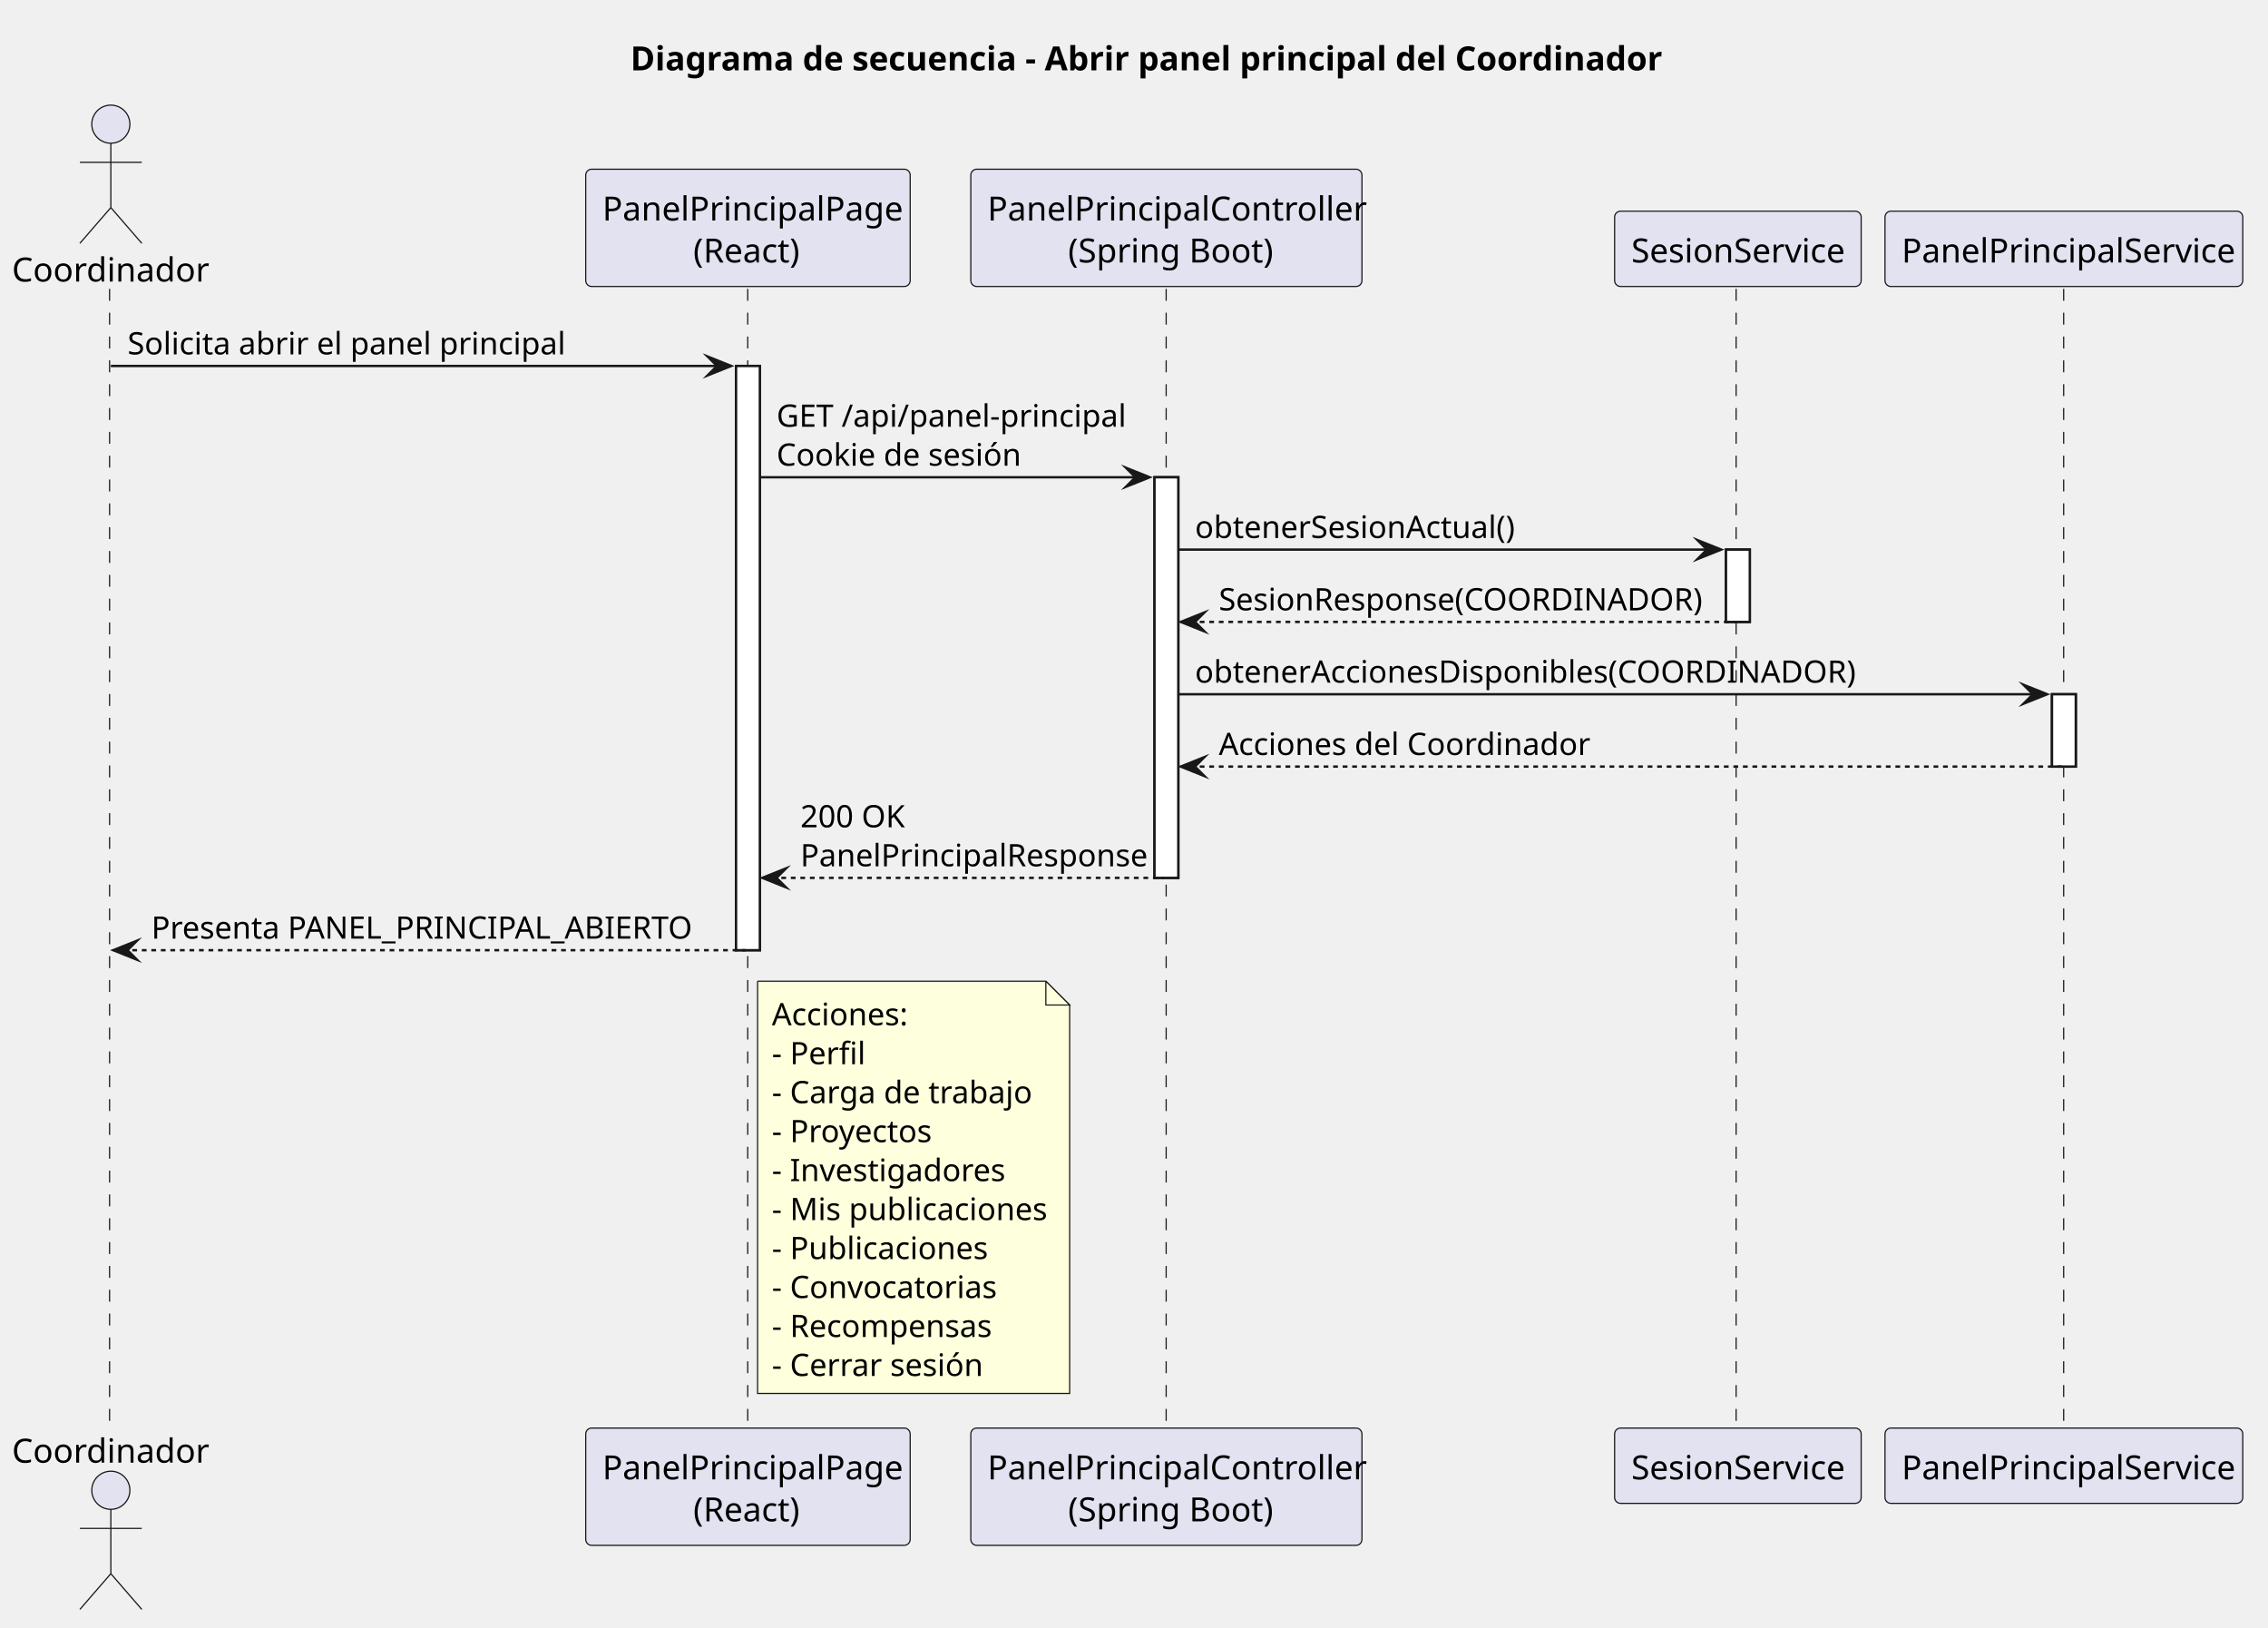
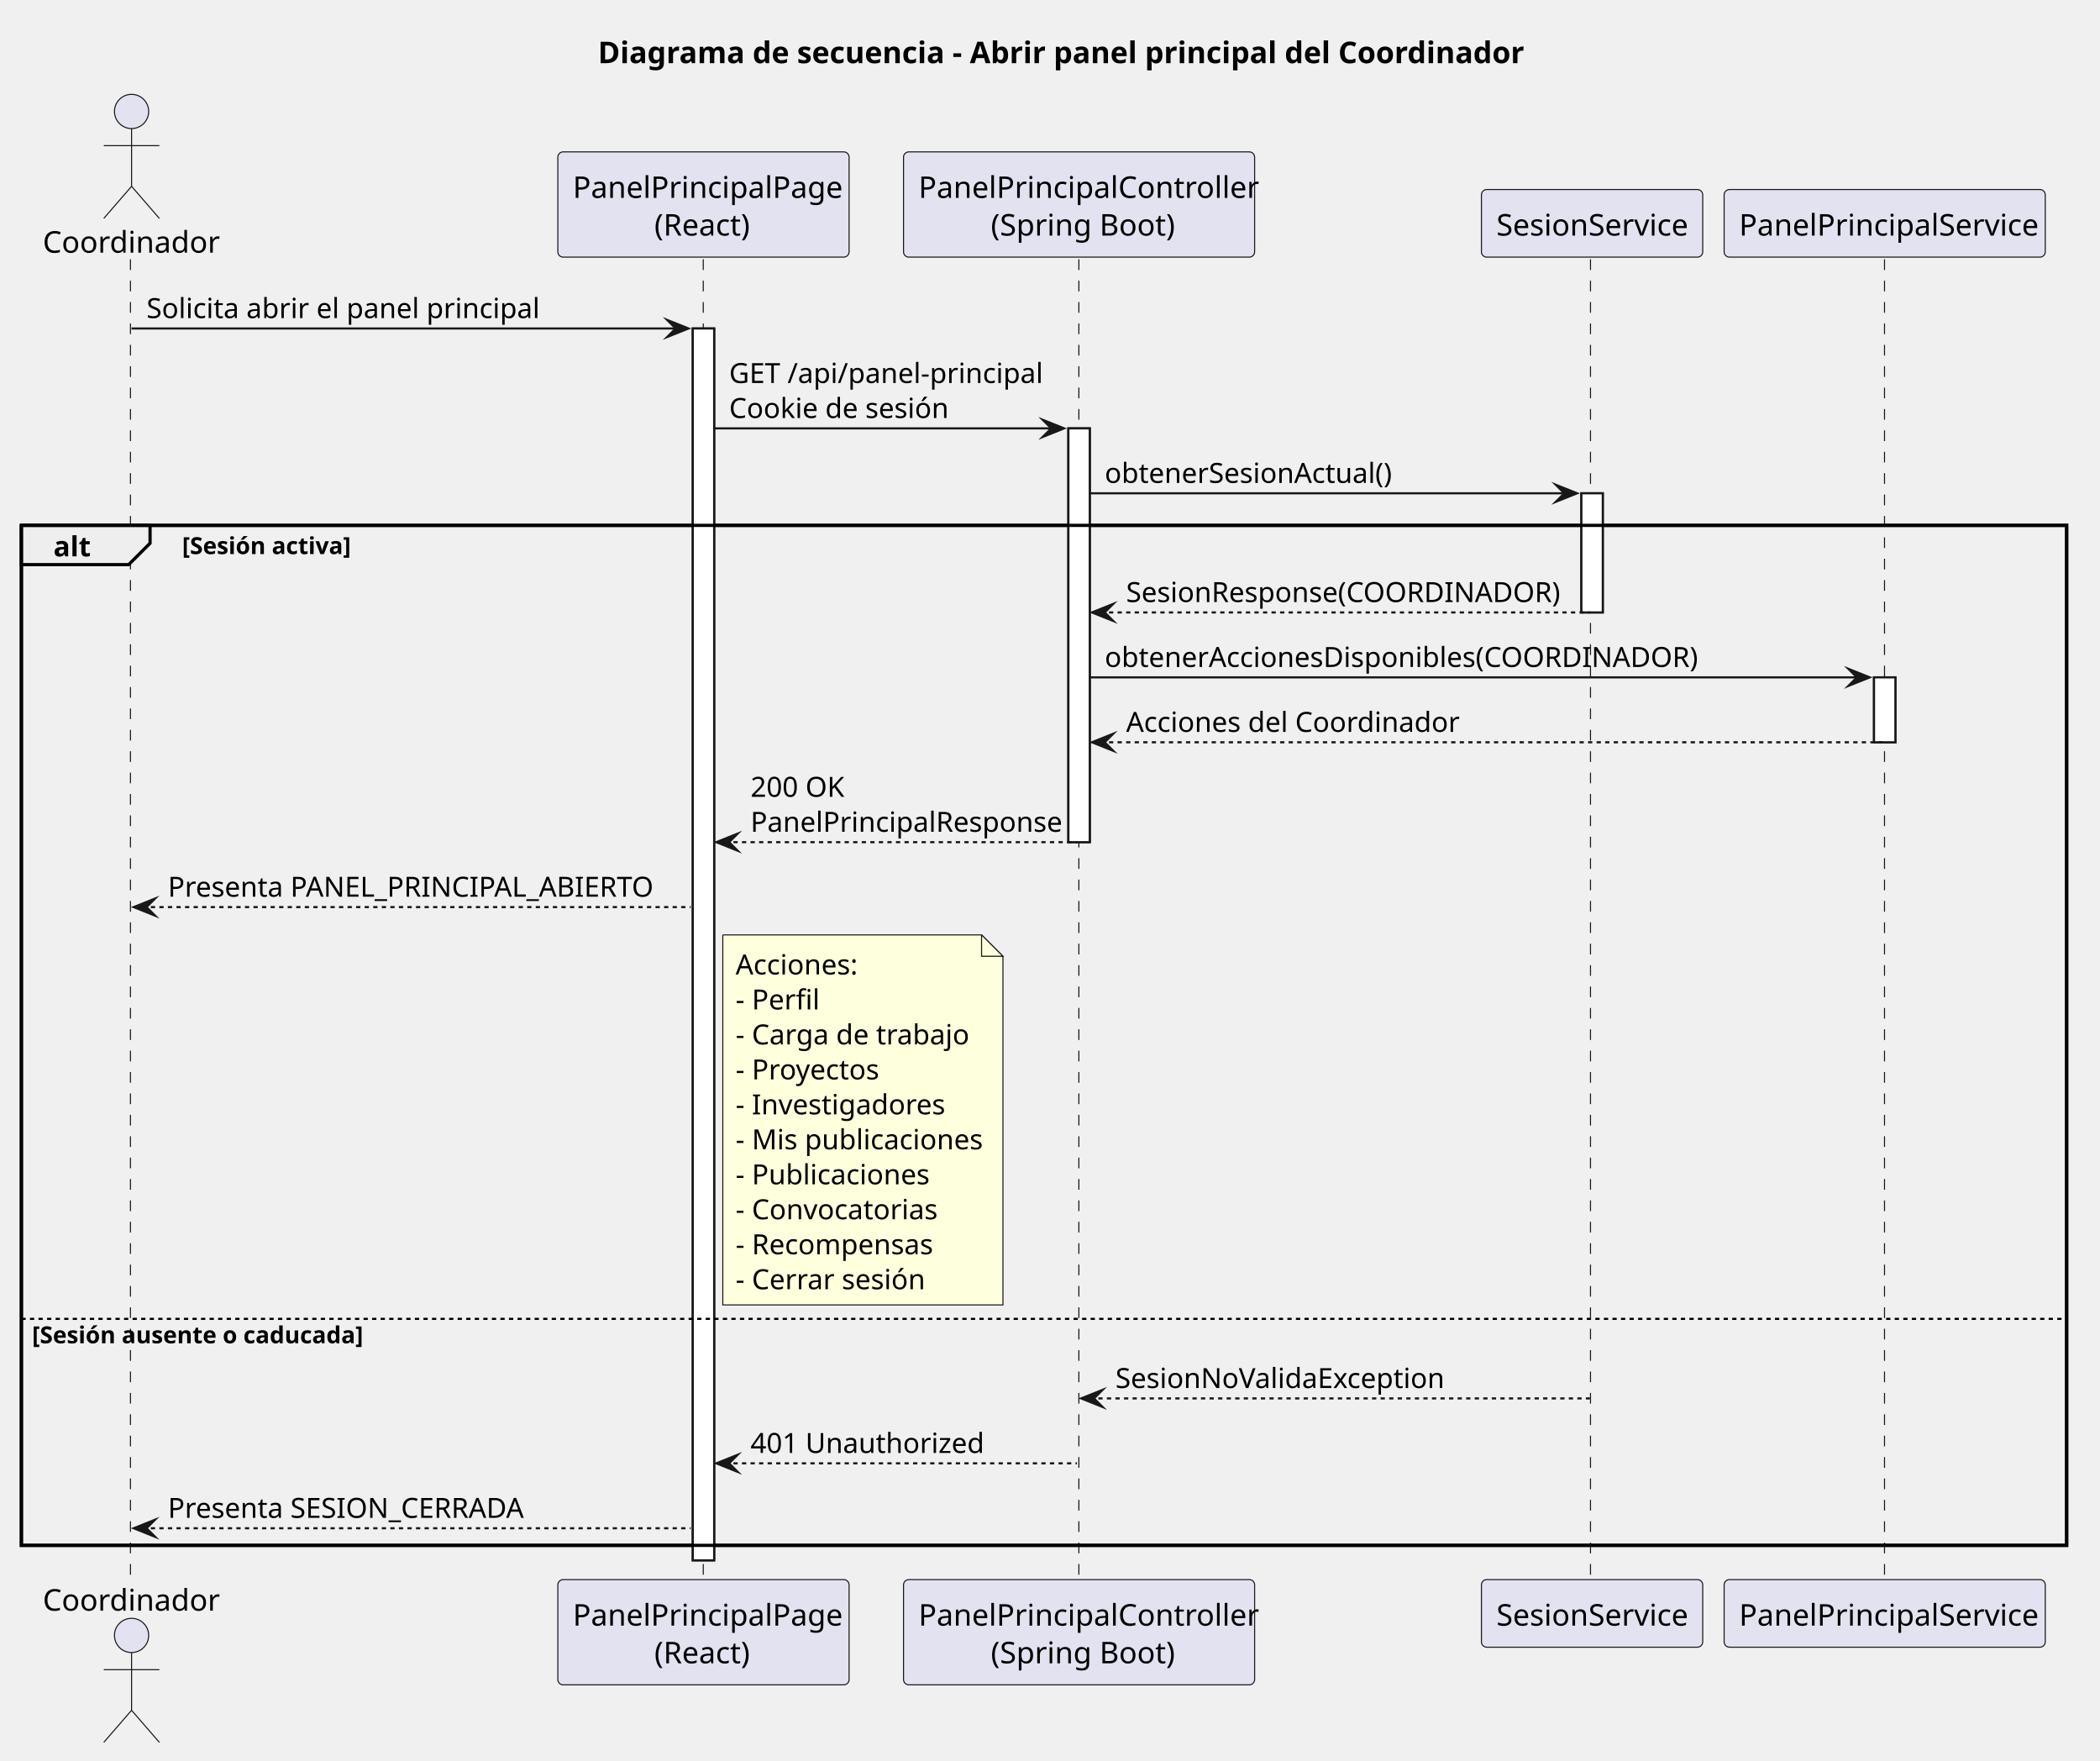
- <svg xmlns="http://www.w3.org/2000/svg" contentStyleType="text/css" data-diagram-type="SEQUENCE" height="683px" preserveAspectRatio="none" style="width:952px;height:683px;background:#FFFFFF;" version="1.1" viewBox="0 0 952 683" width="952px" zoomAndPan="magnify">
+ <svg xmlns="http://www.w3.org/2000/svg" contentStyleType="text/css" data-diagram-type="SEQUENCE" height="823px" preserveAspectRatio="none" style="width:982px;height:823px;background:#FFFFFF;" version="1.1" viewBox="0 0 982 823" width="982px" zoomAndPan="magnify">
  <defs />
  <g>
    <g class="title" data-source-line="1">
-       <text fill="#000000" font-family="sans-serif" font-size="14" font-weight="700" lengthAdjust="spacing" textLength="416.213" x="264.6" y="29.533">Diagrama de secuencia - Abrir panel principal del Coordinador</text>
+       <text fill="#000000" font-family="sans-serif" font-size="14" font-weight="700" lengthAdjust="spacing" textLength="416.213" x="279.6" y="29.533">Diagrama de secuencia - Abrir panel principal del Coordinador</text>
    </g>
    <g>
-       <rect fill="#FFFFFF" height="245.164" style="stroke:#181818;stroke-width:1;" width="10" x="308.955" y="153.57" />
+       <rect fill="#FFFFFF" height="575.922" style="stroke:#181818;stroke-width:1;" width="10" x="323.955" y="153.57" />
    </g>
    <g>
-       <rect fill="#FFFFFF" height="168.109" style="stroke:#181818;stroke-width:1;" width="10" x="484.596" y="200.273" />
+       <rect fill="#FFFFFF" height="193.461" style="stroke:#181818;stroke-width:1;" width="10" x="499.596" y="200.273" />
    </g>
    <g>
-       <rect fill="#FFFFFF" height="30.352" style="stroke:#181818;stroke-width:1;" width="10" x="724.489" y="230.625" />
+       <rect fill="#FFFFFF" height="55.703" style="stroke:#181818;stroke-width:1;" width="10" x="739.489" y="230.625" />
    </g>
    <g>
-       <rect fill="#FFFFFF" height="30.352" style="stroke:#181818;stroke-width:1;" width="10" x="861.323" y="291.328" />
+       <rect fill="#FFFFFF" height="30.352" style="stroke:#181818;stroke-width:1;" width="10" x="876.323" y="316.68" />
    </g>
+     <rect fill="none" height="476.867" style="stroke:#000000;stroke-width:1.5;" width="956.412" x="10" y="245.625" />
    <g class="participant-lifeline" data-entity-uid="part1" data-qualified-name="Coordinador" data-source-line="3" id="part1-lifeline">
      <g>
-         <rect fill="#000000" fill-opacity="0" height="479.031" width="8" x="42.524" y="121.219" />
-         <line style="stroke:#181818;stroke-width:0.5;stroke-dasharray:5,5;" x1="46" x2="46" y1="121.219" y2="600.25" />
+         <rect fill="#000000" fill-opacity="0" height="618.273" width="8" x="57.524" y="121.219" />
+         <line style="stroke:#181818;stroke-width:0.5;stroke-dasharray:5,5;" x1="61" x2="61" y1="121.219" y2="739.492" />
      </g>
    </g>
    <g class="participant-lifeline" data-entity-uid="part2" data-qualified-name="Frontend" data-source-line="4" id="part2-lifeline">
      <g>
-         <rect fill="#000000" fill-opacity="0" height="479.031" width="8" x="309.955" y="121.219" />
-         <line style="stroke:#181818;stroke-width:0.5;stroke-dasharray:5,5;" x1="313.858" x2="313.858" y1="121.219" y2="600.25" />
+         <rect fill="#000000" fill-opacity="0" height="618.273" width="8" x="324.955" y="121.219" />
+         <line style="stroke:#181818;stroke-width:0.5;stroke-dasharray:5,5;" x1="328.858" x2="328.858" y1="121.219" y2="739.492" />
      </g>
    </g>
    <g class="participant-lifeline" data-entity-uid="part3" data-qualified-name="Api" data-source-line="5" id="part3-lifeline">
      <g>
-         <rect fill="#000000" fill-opacity="0" height="479.031" width="8" x="485.596" y="121.219" />
-         <line style="stroke:#181818;stroke-width:0.5;stroke-dasharray:5,5;" x1="489.503" x2="489.503" y1="121.219" y2="600.25" />
+         <rect fill="#000000" fill-opacity="0" height="618.273" width="8" x="500.596" y="121.219" />
+         <line style="stroke:#181818;stroke-width:0.5;stroke-dasharray:5,5;" x1="504.503" x2="504.503" y1="121.219" y2="739.492" />
      </g>
    </g>
    <g class="participant-lifeline" data-entity-uid="part4" data-qualified-name="Sesion" data-source-line="6" id="part4-lifeline">
      <g>
-         <rect fill="#000000" fill-opacity="0" height="479.031" width="8" x="725.489" y="121.219" />
-         <line style="stroke:#181818;stroke-width:0.5;stroke-dasharray:5,5;" x1="728.744" x2="728.744" y1="121.219" y2="600.25" />
+         <rect fill="#000000" fill-opacity="0" height="618.273" width="8" x="740.489" y="121.219" />
+         <line style="stroke:#181818;stroke-width:0.5;stroke-dasharray:5,5;" x1="743.744" x2="743.744" y1="121.219" y2="739.492" />
      </g>
    </g>
    <g class="participant-lifeline" data-entity-uid="part5" data-qualified-name="Panel" data-source-line="7" id="part5-lifeline">
      <g>
-         <rect fill="#000000" fill-opacity="0" height="479.031" width="8" x="862.323" y="121.219" />
-         <line style="stroke:#181818;stroke-width:0.5;stroke-dasharray:5,5;" x1="866.233" x2="866.233" y1="121.219" y2="600.25" />
+         <rect fill="#000000" fill-opacity="0" height="618.273" width="8" x="877.323" y="121.219" />
+         <line style="stroke:#181818;stroke-width:0.5;stroke-dasharray:5,5;" x1="881.233" x2="881.233" y1="121.219" y2="739.492" />
      </g>
    </g>
    <g class="participant participant-head" data-entity-uid="part1" data-qualified-name="Coordinador" data-source-line="3" id="part1-head">
-       <text fill="#000000" font-family="sans-serif" font-size="14" lengthAdjust="spacing" textLength="77.048" x="5" y="118.143">Coordinador</text>
-       <ellipse cx="46.524" cy="52.109" fill="#E2E2F0" rx="8" ry="8" style="stroke:#181818;stroke-width:0.5;" />
-       <path d="M46.524,60.109 L46.524,87.109 M33.524,68.109 L59.524,68.109 M46.524,87.109 L33.524,102.109 M46.524,87.109 L59.524,102.109" fill="none" style="stroke:#181818;stroke-width:0.5;" />
+       <text fill="#000000" font-family="sans-serif" font-size="14" lengthAdjust="spacing" textLength="77.048" x="20" y="118.143">Coordinador</text>
+       <ellipse cx="61.524" cy="52.109" fill="#E2E2F0" rx="8" ry="8" style="stroke:#181818;stroke-width:0.5;" />
+       <path d="M61.524,60.109 L61.524,87.109 M48.524,68.109 L74.524,68.109 M61.524,87.109 L48.524,102.109 M61.524,87.109 L74.524,102.109" fill="none" style="stroke:#181818;stroke-width:0.5;" />
    </g>
    <g class="participant participant-tail" data-entity-uid="part1" data-qualified-name="Coordinador" data-source-line="3" id="part1-tail">
-       <text fill="#000000" font-family="sans-serif" font-size="14" lengthAdjust="spacing" textLength="77.048" x="5" y="613.783">Coordinador</text>
-       <ellipse cx="46.524" cy="625.359" fill="#E2E2F0" rx="8" ry="8" style="stroke:#181818;stroke-width:0.5;" />
-       <path d="M46.524,633.359 L46.524,660.359 M33.524,641.359 L59.524,641.359 M46.524,660.359 L33.524,675.359 M46.524,660.359 L59.524,675.359" fill="none" style="stroke:#181818;stroke-width:0.5;" />
+       <text fill="#000000" font-family="sans-serif" font-size="14" lengthAdjust="spacing" textLength="77.048" x="20" y="753.025">Coordinador</text>
+       <ellipse cx="61.524" cy="764.602" fill="#E2E2F0" rx="8" ry="8" style="stroke:#181818;stroke-width:0.5;" />
+       <path d="M61.524,772.602 L61.524,799.602 M48.524,780.602 L74.524,780.602 M61.524,799.602 L48.524,814.602 M61.524,799.602 L74.524,814.602" fill="none" style="stroke:#181818;stroke-width:0.5;" />
    </g>
    <g class="participant participant-head" data-entity-uid="part2" data-qualified-name="Frontend" data-source-line="4" id="part2-head">
-       <rect fill="#E2E2F0" height="49.219" rx="2.5" ry="2.5" style="stroke:#181818;stroke-width:0.5;" width="136.192" x="245.858" y="71" />
-       <text fill="#000000" font-family="sans-serif" font-size="14" lengthAdjust="spacing" textLength="122.192" x="252.858" y="92.533">PanelPrincipalPage</text>
-       <text fill="#000000" font-family="sans-serif" font-size="14" lengthAdjust="spacing" textLength="45.897" x="291.006" y="110.143">(React)</text>
+       <rect fill="#E2E2F0" height="49.219" rx="2.5" ry="2.5" style="stroke:#181818;stroke-width:0.5;" width="136.192" x="260.858" y="71" />
+       <text fill="#000000" font-family="sans-serif" font-size="14" lengthAdjust="spacing" textLength="122.192" x="267.858" y="92.533">PanelPrincipalPage</text>
+       <text fill="#000000" font-family="sans-serif" font-size="14" lengthAdjust="spacing" textLength="45.897" x="306.006" y="110.143">(React)</text>
    </g>
    <g class="participant participant-tail" data-entity-uid="part2" data-qualified-name="Frontend" data-source-line="4" id="part2-tail">
-       <rect fill="#E2E2F0" height="49.219" rx="2.5" ry="2.5" style="stroke:#181818;stroke-width:0.5;" width="136.192" x="245.858" y="599.25" />
-       <text fill="#000000" font-family="sans-serif" font-size="14" lengthAdjust="spacing" textLength="122.192" x="252.858" y="620.783">PanelPrincipalPage</text>
-       <text fill="#000000" font-family="sans-serif" font-size="14" lengthAdjust="spacing" textLength="45.897" x="291.006" y="638.393">(React)</text>
+       <rect fill="#E2E2F0" height="49.219" rx="2.5" ry="2.5" style="stroke:#181818;stroke-width:0.5;" width="136.192" x="260.858" y="738.492" />
+       <text fill="#000000" font-family="sans-serif" font-size="14" lengthAdjust="spacing" textLength="122.192" x="267.858" y="760.025">PanelPrincipalPage</text>
+       <text fill="#000000" font-family="sans-serif" font-size="14" lengthAdjust="spacing" textLength="45.897" x="306.006" y="777.635">(React)</text>
    </g>
    <g class="participant participant-head" data-entity-uid="part3" data-qualified-name="Api" data-source-line="5" id="part3-head">
-       <rect fill="#E2E2F0" height="49.219" rx="2.5" ry="2.5" style="stroke:#181818;stroke-width:0.5;" width="164.185" x="407.503" y="71" />
-       <text fill="#000000" font-family="sans-serif" font-size="14" lengthAdjust="spacing" textLength="150.185" x="414.503" y="92.533">PanelPrincipalController</text>
-       <text fill="#000000" font-family="sans-serif" font-size="14" lengthAdjust="spacing" textLength="82.482" x="448.355" y="110.143">(Spring Boot)</text>
+       <rect fill="#E2E2F0" height="49.219" rx="2.5" ry="2.5" style="stroke:#181818;stroke-width:0.5;" width="164.185" x="422.503" y="71" />
+       <text fill="#000000" font-family="sans-serif" font-size="14" lengthAdjust="spacing" textLength="150.185" x="429.503" y="92.533">PanelPrincipalController</text>
+       <text fill="#000000" font-family="sans-serif" font-size="14" lengthAdjust="spacing" textLength="82.482" x="463.355" y="110.143">(Spring Boot)</text>
    </g>
    <g class="participant participant-tail" data-entity-uid="part3" data-qualified-name="Api" data-source-line="5" id="part3-tail">
-       <rect fill="#E2E2F0" height="49.219" rx="2.5" ry="2.5" style="stroke:#181818;stroke-width:0.5;" width="164.185" x="407.503" y="599.25" />
-       <text fill="#000000" font-family="sans-serif" font-size="14" lengthAdjust="spacing" textLength="150.185" x="414.503" y="620.783">PanelPrincipalController</text>
-       <text fill="#000000" font-family="sans-serif" font-size="14" lengthAdjust="spacing" textLength="82.482" x="448.355" y="638.393">(Spring Boot)</text>
+       <rect fill="#E2E2F0" height="49.219" rx="2.5" ry="2.5" style="stroke:#181818;stroke-width:0.5;" width="164.185" x="422.503" y="738.492" />
+       <text fill="#000000" font-family="sans-serif" font-size="14" lengthAdjust="spacing" textLength="150.185" x="429.503" y="760.025">PanelPrincipalController</text>
+       <text fill="#000000" font-family="sans-serif" font-size="14" lengthAdjust="spacing" textLength="82.482" x="463.355" y="777.635">(Spring Boot)</text>
    </g>
    <g class="participant participant-head" data-entity-uid="part4" data-qualified-name="Sesion" data-source-line="6" id="part4-head">
-       <rect fill="#E2E2F0" height="31.609" rx="2.5" ry="2.5" style="stroke:#181818;stroke-width:0.5;" width="103.489" x="677.744" y="88.609" />
-       <text fill="#000000" font-family="sans-serif" font-size="14" lengthAdjust="spacing" textLength="89.489" x="684.744" y="110.143">SesionService</text>
+       <rect fill="#E2E2F0" height="31.609" rx="2.5" ry="2.5" style="stroke:#181818;stroke-width:0.5;" width="103.489" x="692.744" y="88.609" />
+       <text fill="#000000" font-family="sans-serif" font-size="14" lengthAdjust="spacing" textLength="89.489" x="699.744" y="110.143">SesionService</text>
    </g>
    <g class="participant participant-tail" data-entity-uid="part4" data-qualified-name="Sesion" data-source-line="6" id="part4-tail">
-       <rect fill="#E2E2F0" height="31.609" rx="2.5" ry="2.5" style="stroke:#181818;stroke-width:0.5;" width="103.489" x="677.744" y="599.25" />
-       <text fill="#000000" font-family="sans-serif" font-size="14" lengthAdjust="spacing" textLength="89.489" x="684.744" y="620.783">SesionService</text>
+       <rect fill="#E2E2F0" height="31.609" rx="2.5" ry="2.5" style="stroke:#181818;stroke-width:0.5;" width="103.489" x="692.744" y="738.492" />
+       <text fill="#000000" font-family="sans-serif" font-size="14" lengthAdjust="spacing" textLength="89.489" x="699.744" y="760.025">SesionService</text>
    </g>
    <g class="participant participant-head" data-entity-uid="part5" data-qualified-name="Panel" data-source-line="7" id="part5-head">
-       <rect fill="#E2E2F0" height="31.609" rx="2.5" ry="2.5" style="stroke:#181818;stroke-width:0.5;" width="150.179" x="791.233" y="88.609" />
-       <text fill="#000000" font-family="sans-serif" font-size="14" lengthAdjust="spacing" textLength="136.179" x="798.233" y="110.143">PanelPrincipalService</text>
+       <rect fill="#E2E2F0" height="31.609" rx="2.5" ry="2.5" style="stroke:#181818;stroke-width:0.5;" width="150.179" x="806.233" y="88.609" />
+       <text fill="#000000" font-family="sans-serif" font-size="14" lengthAdjust="spacing" textLength="136.179" x="813.233" y="110.143">PanelPrincipalService</text>
    </g>
    <g class="participant participant-tail" data-entity-uid="part5" data-qualified-name="Panel" data-source-line="7" id="part5-tail">
-       <rect fill="#E2E2F0" height="31.609" rx="2.5" ry="2.5" style="stroke:#181818;stroke-width:0.5;" width="150.179" x="791.233" y="599.25" />
-       <text fill="#000000" font-family="sans-serif" font-size="14" lengthAdjust="spacing" textLength="136.179" x="798.233" y="620.783">PanelPrincipalService</text>
+       <rect fill="#E2E2F0" height="31.609" rx="2.5" ry="2.5" style="stroke:#181818;stroke-width:0.5;" width="150.179" x="806.233" y="738.492" />
+       <text fill="#000000" font-family="sans-serif" font-size="14" lengthAdjust="spacing" textLength="136.179" x="813.233" y="760.025">PanelPrincipalService</text>
    </g>
    <g>
-       <rect fill="#FFFFFF" height="245.164" style="stroke:#181818;stroke-width:1;" width="10" x="308.955" y="153.57" />
+       <rect fill="#FFFFFF" height="575.922" style="stroke:#181818;stroke-width:1;" width="10" x="323.955" y="153.57" />
    </g>
    <g>
-       <rect fill="#FFFFFF" height="168.109" style="stroke:#181818;stroke-width:1;" width="10" x="484.596" y="200.273" />
+       <rect fill="#FFFFFF" height="193.461" style="stroke:#181818;stroke-width:1;" width="10" x="499.596" y="200.273" />
    </g>
    <g>
-       <rect fill="#FFFFFF" height="30.352" style="stroke:#181818;stroke-width:1;" width="10" x="724.489" y="230.625" />
+       <rect fill="#FFFFFF" height="55.703" style="stroke:#181818;stroke-width:1;" width="10" x="739.489" y="230.625" />
    </g>
    <g>
-       <rect fill="#FFFFFF" height="30.352" style="stroke:#181818;stroke-width:1;" width="10" x="861.323" y="291.328" />
+       <rect fill="#FFFFFF" height="30.352" style="stroke:#181818;stroke-width:1;" width="10" x="876.323" y="316.68" />
    </g>
    <g class="message" data-entity-1="part1" data-entity-2="part2" data-source-line="9" id="msg1">
-       <polygon fill="#181818" points="296.955,149.57,306.955,153.57,296.955,157.57,300.955,153.57" style="stroke:#181818;stroke-width:1;stroke-linejoin:miter;stroke-miterlimit:10;" />
-       <line style="stroke:#181818;stroke-width:1;" x1="46.524" x2="302.955" y1="153.57" y2="153.57" />
-       <text fill="#000000" font-family="sans-serif" font-size="13" lengthAdjust="spacing" textLength="172.701" x="53.524" y="148.714">Solicita abrir el panel principal</text>
+       <polygon fill="#181818" points="311.955,149.57,321.955,153.57,311.955,157.57,315.955,153.57" style="stroke:#181818;stroke-width:1;stroke-linejoin:miter;stroke-miterlimit:10;" />
+       <line style="stroke:#181818;stroke-width:1;" x1="61.524" x2="317.955" y1="153.57" y2="153.57" />
+       <text fill="#000000" font-family="sans-serif" font-size="13" lengthAdjust="spacing" textLength="172.701" x="68.524" y="148.714">Solicita abrir el panel principal</text>
    </g>
    <g class="message" data-entity-1="part2" data-entity-2="part3" data-source-line="11" id="msg2">
-       <polygon fill="#181818" points="472.596,196.273,482.596,200.273,472.596,204.273,476.596,200.273" style="stroke:#181818;stroke-width:1;stroke-linejoin:miter;stroke-miterlimit:10;" />
-       <line style="stroke:#181818;stroke-width:1;" x1="318.955" x2="478.596" y1="200.273" y2="200.273" />
-       <text fill="#000000" font-family="sans-serif" font-size="13" lengthAdjust="spacing" textLength="139.458" x="325.955" y="179.065">GET /api/panel-principal</text>
-       <text fill="#000000" font-family="sans-serif" font-size="13" lengthAdjust="spacing" textLength="99.728" x="325.955" y="195.417">Cookie de sesión</text>
+       <polygon fill="#181818" points="487.596,196.273,497.596,200.273,487.596,204.273,491.596,200.273" style="stroke:#181818;stroke-width:1;stroke-linejoin:miter;stroke-miterlimit:10;" />
+       <line style="stroke:#181818;stroke-width:1;" x1="333.955" x2="493.596" y1="200.273" y2="200.273" />
+       <text fill="#000000" font-family="sans-serif" font-size="13" lengthAdjust="spacing" textLength="139.458" x="340.955" y="179.065">GET /api/panel-principal</text>
+       <text fill="#000000" font-family="sans-serif" font-size="13" lengthAdjust="spacing" textLength="99.728" x="340.955" y="195.417">Cookie de sesión</text>
    </g>
    <g class="message" data-entity-1="part3" data-entity-2="part4" data-source-line="13" id="msg3">
-       <polygon fill="#181818" points="712.489,226.625,722.489,230.625,712.489,234.625,716.489,230.625" style="stroke:#181818;stroke-width:1;stroke-linejoin:miter;stroke-miterlimit:10;" />
-       <line style="stroke:#181818;stroke-width:1;" x1="494.596" x2="718.489" y1="230.625" y2="230.625" />
-       <text fill="#000000" font-family="sans-serif" font-size="13" lengthAdjust="spacing" textLength="128.629" x="501.596" y="225.769">obtenerSesionActual()</text>
+       <polygon fill="#181818" points="727.489,226.625,737.489,230.625,727.489,234.625,731.489,230.625" style="stroke:#181818;stroke-width:1;stroke-linejoin:miter;stroke-miterlimit:10;" />
+       <line style="stroke:#181818;stroke-width:1;" x1="509.596" x2="733.489" y1="230.625" y2="230.625" />
+       <text fill="#000000" font-family="sans-serif" font-size="13" lengthAdjust="spacing" textLength="128.629" x="516.596" y="225.769">obtenerSesionActual()</text>
    </g>
-     <g class="message" data-entity-1="part4" data-entity-2="part3" data-source-line="15" id="msg4">
-       <polygon fill="#181818" points="505.596,256.977,495.596,260.977,505.596,264.977,501.596,260.977" style="stroke:#181818;stroke-width:1;stroke-linejoin:miter;stroke-miterlimit:10;" />
-       <line style="stroke:#181818;stroke-width:1;stroke-dasharray:2,2;" x1="499.596" x2="728.489" y1="260.977" y2="260.977" />
-       <text fill="#000000" font-family="sans-serif" font-size="13" lengthAdjust="spacing" textLength="205.893" x="511.596" y="256.12">SesionResponse(COORDINADOR)</text>
+     <path d="M10,245.625 L70.171,245.625 L70.171,253.977 L60.171,263.977 L10,263.977 L10,245.625" fill="#EEEEEE" style="stroke:#000000;stroke-width:1.5;" />
+     <rect fill="none" height="476.867" style="stroke:#000000;stroke-width:1.5;" width="956.412" x="10" y="245.625" />
+     <text fill="#000000" font-family="sans-serif" font-size="13" font-weight="700" lengthAdjust="spacing" textLength="15.171" x="25" y="260.12">alt</text>
+     <text fill="#000000" font-family="sans-serif" font-size="11" font-weight="700" lengthAdjust="spacing" textLength="77.639" x="85.171" y="259.044">[Sesión activa]</text>
+     <g class="message" data-entity-1="part4" data-entity-2="part3" data-source-line="16" id="msg4">
+       <polygon fill="#181818" points="520.596,282.328,510.596,286.328,520.596,290.328,516.596,286.328" style="stroke:#181818;stroke-width:1;stroke-linejoin:miter;stroke-miterlimit:10;" />
+       <line style="stroke:#181818;stroke-width:1;stroke-dasharray:2,2;" x1="514.596" x2="743.489" y1="286.328" y2="286.328" />
+       <text fill="#000000" font-family="sans-serif" font-size="13" lengthAdjust="spacing" textLength="205.893" x="526.596" y="281.472">SesionResponse(COORDINADOR)</text>
    </g>
-     <g class="message" data-entity-1="part3" data-entity-2="part5" data-source-line="17" id="msg5">
-       <polygon fill="#181818" points="849.323,287.328,859.323,291.328,849.323,295.328,853.323,291.328" style="stroke:#181818;stroke-width:1;stroke-linejoin:miter;stroke-miterlimit:10;" />
-       <line style="stroke:#181818;stroke-width:1;" x1="494.596" x2="855.323" y1="291.328" y2="291.328" />
-       <text fill="#000000" font-family="sans-serif" font-size="13" lengthAdjust="spacing" textLength="271.648" x="501.596" y="286.472">obtenerAccionesDisponibles(COORDINADOR)</text>
+     <g class="message" data-entity-1="part3" data-entity-2="part5" data-source-line="18" id="msg5">
+       <polygon fill="#181818" points="864.323,312.68,874.323,316.68,864.323,320.68,868.323,316.68" style="stroke:#181818;stroke-width:1;stroke-linejoin:miter;stroke-miterlimit:10;" />
+       <line style="stroke:#181818;stroke-width:1;" x1="509.596" x2="870.323" y1="316.68" y2="316.68" />
+       <text fill="#000000" font-family="sans-serif" font-size="13" lengthAdjust="spacing" textLength="271.648" x="516.596" y="311.823">obtenerAccionesDisponibles(COORDINADOR)</text>
    </g>
-     <g class="message" data-entity-1="part5" data-entity-2="part3" data-source-line="19" id="msg6">
-       <polygon fill="#181818" points="505.596,317.68,495.596,321.68,505.596,325.68,501.596,321.68" style="stroke:#181818;stroke-width:1;stroke-linejoin:miter;stroke-miterlimit:10;" />
-       <line style="stroke:#181818;stroke-width:1;stroke-dasharray:2,2;" x1="499.596" x2="865.323" y1="321.68" y2="321.68" />
-       <text fill="#000000" font-family="sans-serif" font-size="13" lengthAdjust="spacing" textLength="148.865" x="511.596" y="316.823">Acciones del Coordinador</text>
+     <g class="message" data-entity-1="part5" data-entity-2="part3" data-source-line="20" id="msg6">
+       <polygon fill="#181818" points="520.596,343.031,510.596,347.031,520.596,351.031,516.596,347.031" style="stroke:#181818;stroke-width:1;stroke-linejoin:miter;stroke-miterlimit:10;" />
+       <line style="stroke:#181818;stroke-width:1;stroke-dasharray:2,2;" x1="514.596" x2="880.323" y1="347.031" y2="347.031" />
+       <text fill="#000000" font-family="sans-serif" font-size="13" lengthAdjust="spacing" textLength="148.865" x="526.596" y="342.175">Acciones del Coordinador</text>
    </g>
-     <g class="message" data-entity-1="part3" data-entity-2="part2" data-source-line="21" id="msg7">
-       <polygon fill="#181818" points="329.955,364.383,319.955,368.383,329.955,372.383,325.955,368.383" style="stroke:#181818;stroke-width:1;stroke-linejoin:miter;stroke-miterlimit:10;" />
-       <line style="stroke:#181818;stroke-width:1;stroke-dasharray:2,2;" x1="323.955" x2="488.596" y1="368.383" y2="368.383" />
-       <text fill="#000000" font-family="sans-serif" font-size="13" lengthAdjust="spacing" textLength="44.084" x="335.955" y="347.175">200 OK</text>
-       <text fill="#000000" font-family="sans-serif" font-size="13" lengthAdjust="spacing" textLength="141.642" x="335.955" y="363.526">PanelPrincipalResponse</text>
+     <g class="message" data-entity-1="part3" data-entity-2="part2" data-source-line="22" id="msg7">
+       <polygon fill="#181818" points="344.955,389.734,334.955,393.734,344.955,397.734,340.955,393.734" style="stroke:#181818;stroke-width:1;stroke-linejoin:miter;stroke-miterlimit:10;" />
+       <line style="stroke:#181818;stroke-width:1;stroke-dasharray:2,2;" x1="338.955" x2="503.596" y1="393.734" y2="393.734" />
+       <text fill="#000000" font-family="sans-serif" font-size="13" lengthAdjust="spacing" textLength="44.084" x="350.955" y="372.526">200 OK</text>
+       <text fill="#000000" font-family="sans-serif" font-size="13" lengthAdjust="spacing" textLength="141.642" x="350.955" y="388.878">PanelPrincipalResponse</text>
    </g>
-     <g class="message" data-entity-1="part2" data-entity-2="part1" data-source-line="23" id="msg8">
-       <polygon fill="#181818" points="57.524,394.734,47.524,398.734,57.524,402.734,53.524,398.734" style="stroke:#181818;stroke-width:1;stroke-linejoin:miter;stroke-miterlimit:10;" />
-       <line style="stroke:#181818;stroke-width:1;stroke-dasharray:2,2;" x1="51.524" x2="312.955" y1="398.734" y2="398.734" />
-       <text fill="#000000" font-family="sans-serif" font-size="13" lengthAdjust="spacing" textLength="238.431" x="63.524" y="393.878">Presenta PANEL_PRINCIPAL_ABIERTO</text>
+     <g class="message" data-entity-1="part2" data-entity-2="part1" data-source-line="24" id="msg8">
+       <polygon fill="#181818" points="72.524,420.086,62.524,424.086,72.524,428.086,68.524,424.086" style="stroke:#181818;stroke-width:1;stroke-linejoin:miter;stroke-miterlimit:10;" />
+       <line style="stroke:#181818;stroke-width:1;stroke-dasharray:2,2;" x1="66.524" x2="322.955" y1="424.086" y2="424.086" />
+       <text fill="#000000" font-family="sans-serif" font-size="13" lengthAdjust="spacing" textLength="238.431" x="78.524" y="419.229">Presenta PANEL_PRINCIPAL_ABIERTO</text>
    </g>
-     <path d="M318,411.734 L318,584.734 L449,584.734 L449,421.734 L439,411.734 L318,411.734" fill="#FEFFDD" style="stroke:#181818;stroke-width:0.5;" />
-     <path d="M439,411.734 L439,421.734 L449,421.734 L439,411.734" fill="#FEFFDD" style="stroke:#181818;stroke-width:0.5;" />
-     <text fill="#000000" font-family="sans-serif" font-size="13" lengthAdjust="spacing" textLength="56.361" x="324" y="430.229">Acciones:</text>
-     <text fill="#000000" font-family="sans-serif" font-size="13" lengthAdjust="spacing" textLength="37.559" x="324" y="446.581">- Perfil</text>
-     <text fill="#000000" font-family="sans-serif" font-size="13" lengthAdjust="spacing" textLength="104.781" x="324" y="462.933">- Carga de trabajo</text>
-     <text fill="#000000" font-family="sans-serif" font-size="13" lengthAdjust="spacing" textLength="65.743" x="324" y="479.284">- Proyectos</text>
-     <text fill="#000000" font-family="sans-serif" font-size="13" lengthAdjust="spacing" textLength="92.492" x="324" y="495.636">- Investigadores</text>
-     <text fill="#000000" font-family="sans-serif" font-size="13" lengthAdjust="spacing" textLength="110.544" x="324" y="511.987">- Mis publicaciones</text>
-     <text fill="#000000" font-family="sans-serif" font-size="13" lengthAdjust="spacing" textLength="88.156" x="324" y="528.339">- Publicaciones</text>
-     <text fill="#000000" font-family="sans-serif" font-size="13" lengthAdjust="spacing" textLength="91.038" x="324" y="544.69">- Convocatorias</text>
-     <text fill="#000000" font-family="sans-serif" font-size="13" lengthAdjust="spacing" textLength="91.038" x="324" y="561.042">- Recompensas</text>
-     <text fill="#000000" font-family="sans-serif" font-size="13" lengthAdjust="spacing" textLength="85.966" x="324" y="577.394">- Cerrar sesión</text>
+     <path d="M338,437.086 L338,610.086 L469,610.086 L469,447.086 L459,437.086 L338,437.086" fill="#FEFFDD" style="stroke:#181818;stroke-width:0.5;" />
+     <path d="M459,437.086 L459,447.086 L469,447.086 L459,437.086" fill="#FEFFDD" style="stroke:#181818;stroke-width:0.5;" />
+     <text fill="#000000" font-family="sans-serif" font-size="13" lengthAdjust="spacing" textLength="56.361" x="344" y="455.581">Acciones:</text>
+     <text fill="#000000" font-family="sans-serif" font-size="13" lengthAdjust="spacing" textLength="37.559" x="344" y="471.933">- Perfil</text>
+     <text fill="#000000" font-family="sans-serif" font-size="13" lengthAdjust="spacing" textLength="104.781" x="344" y="488.284">- Carga de trabajo</text>
+     <text fill="#000000" font-family="sans-serif" font-size="13" lengthAdjust="spacing" textLength="65.743" x="344" y="504.636">- Proyectos</text>
+     <text fill="#000000" font-family="sans-serif" font-size="13" lengthAdjust="spacing" textLength="92.492" x="344" y="520.987">- Investigadores</text>
+     <text fill="#000000" font-family="sans-serif" font-size="13" lengthAdjust="spacing" textLength="110.544" x="344" y="537.339">- Mis publicaciones</text>
+     <text fill="#000000" font-family="sans-serif" font-size="13" lengthAdjust="spacing" textLength="88.156" x="344" y="553.69">- Publicaciones</text>
+     <text fill="#000000" font-family="sans-serif" font-size="13" lengthAdjust="spacing" textLength="91.038" x="344" y="570.042">- Convocatorias</text>
+     <text fill="#000000" font-family="sans-serif" font-size="13" lengthAdjust="spacing" textLength="91.038" x="344" y="586.394">- Recompensas</text>
+     <text fill="#000000" font-family="sans-serif" font-size="13" lengthAdjust="spacing" textLength="85.966" x="344" y="602.745">- Cerrar sesión</text>
+     <line style="stroke:#000000;stroke-width:1;stroke-dasharray:2,2;" x1="10" x2="966.412" y1="616.602" y2="616.602" />
+     <text fill="#000000" font-family="sans-serif" font-size="11" font-weight="700" lengthAdjust="spacing" textLength="151.599" x="15" y="628.02">[Sesión ausente o caducada]</text>
+     <g class="message" data-entity-1="part4" data-entity-2="part3" data-source-line="39" id="msg9">
+       <polygon fill="#181818" points="515.596,649.789,505.596,653.789,515.596,657.789,511.596,653.789" style="stroke:#181818;stroke-width:1;stroke-linejoin:miter;stroke-miterlimit:10;" />
+       <line style="stroke:#181818;stroke-width:1;stroke-dasharray:2,2;" x1="509.596" x2="743.489" y1="653.789" y2="653.789" />
+       <text fill="#000000" font-family="sans-serif" font-size="13" lengthAdjust="spacing" textLength="149.595" x="521.596" y="648.933">SesionNoValidaException</text>
+     </g>
+     <g class="message" data-entity-1="part3" data-entity-2="part2" data-source-line="41" id="msg10">
+       <polygon fill="#181818" points="344.955,680.141,334.955,684.141,344.955,688.141,340.955,684.141" style="stroke:#181818;stroke-width:1;stroke-linejoin:miter;stroke-miterlimit:10;" />
+       <line style="stroke:#181818;stroke-width:1;stroke-dasharray:2,2;" x1="338.955" x2="503.596" y1="684.141" y2="684.141" />
+       <text fill="#000000" font-family="sans-serif" font-size="13" lengthAdjust="spacing" textLength="102.629" x="350.955" y="679.284">401 Unauthorized</text>
+     </g>
+     <g class="message" data-entity-1="part2" data-entity-2="part1" data-source-line="43" id="msg11">
+       <polygon fill="#181818" points="72.524,710.492,62.524,714.492,72.524,718.492,68.524,714.492" style="stroke:#181818;stroke-width:1;stroke-linejoin:miter;stroke-miterlimit:10;" />
+       <line style="stroke:#181818;stroke-width:1;stroke-dasharray:2,2;" x1="66.524" x2="322.955" y1="714.492" y2="714.492" />
+       <text fill="#000000" font-family="sans-serif" font-size="13" lengthAdjust="spacing" textLength="175.564" x="78.524" y="709.636">Presenta SESION_CERRADA</text>
+     </g>
  </g>
</svg>
